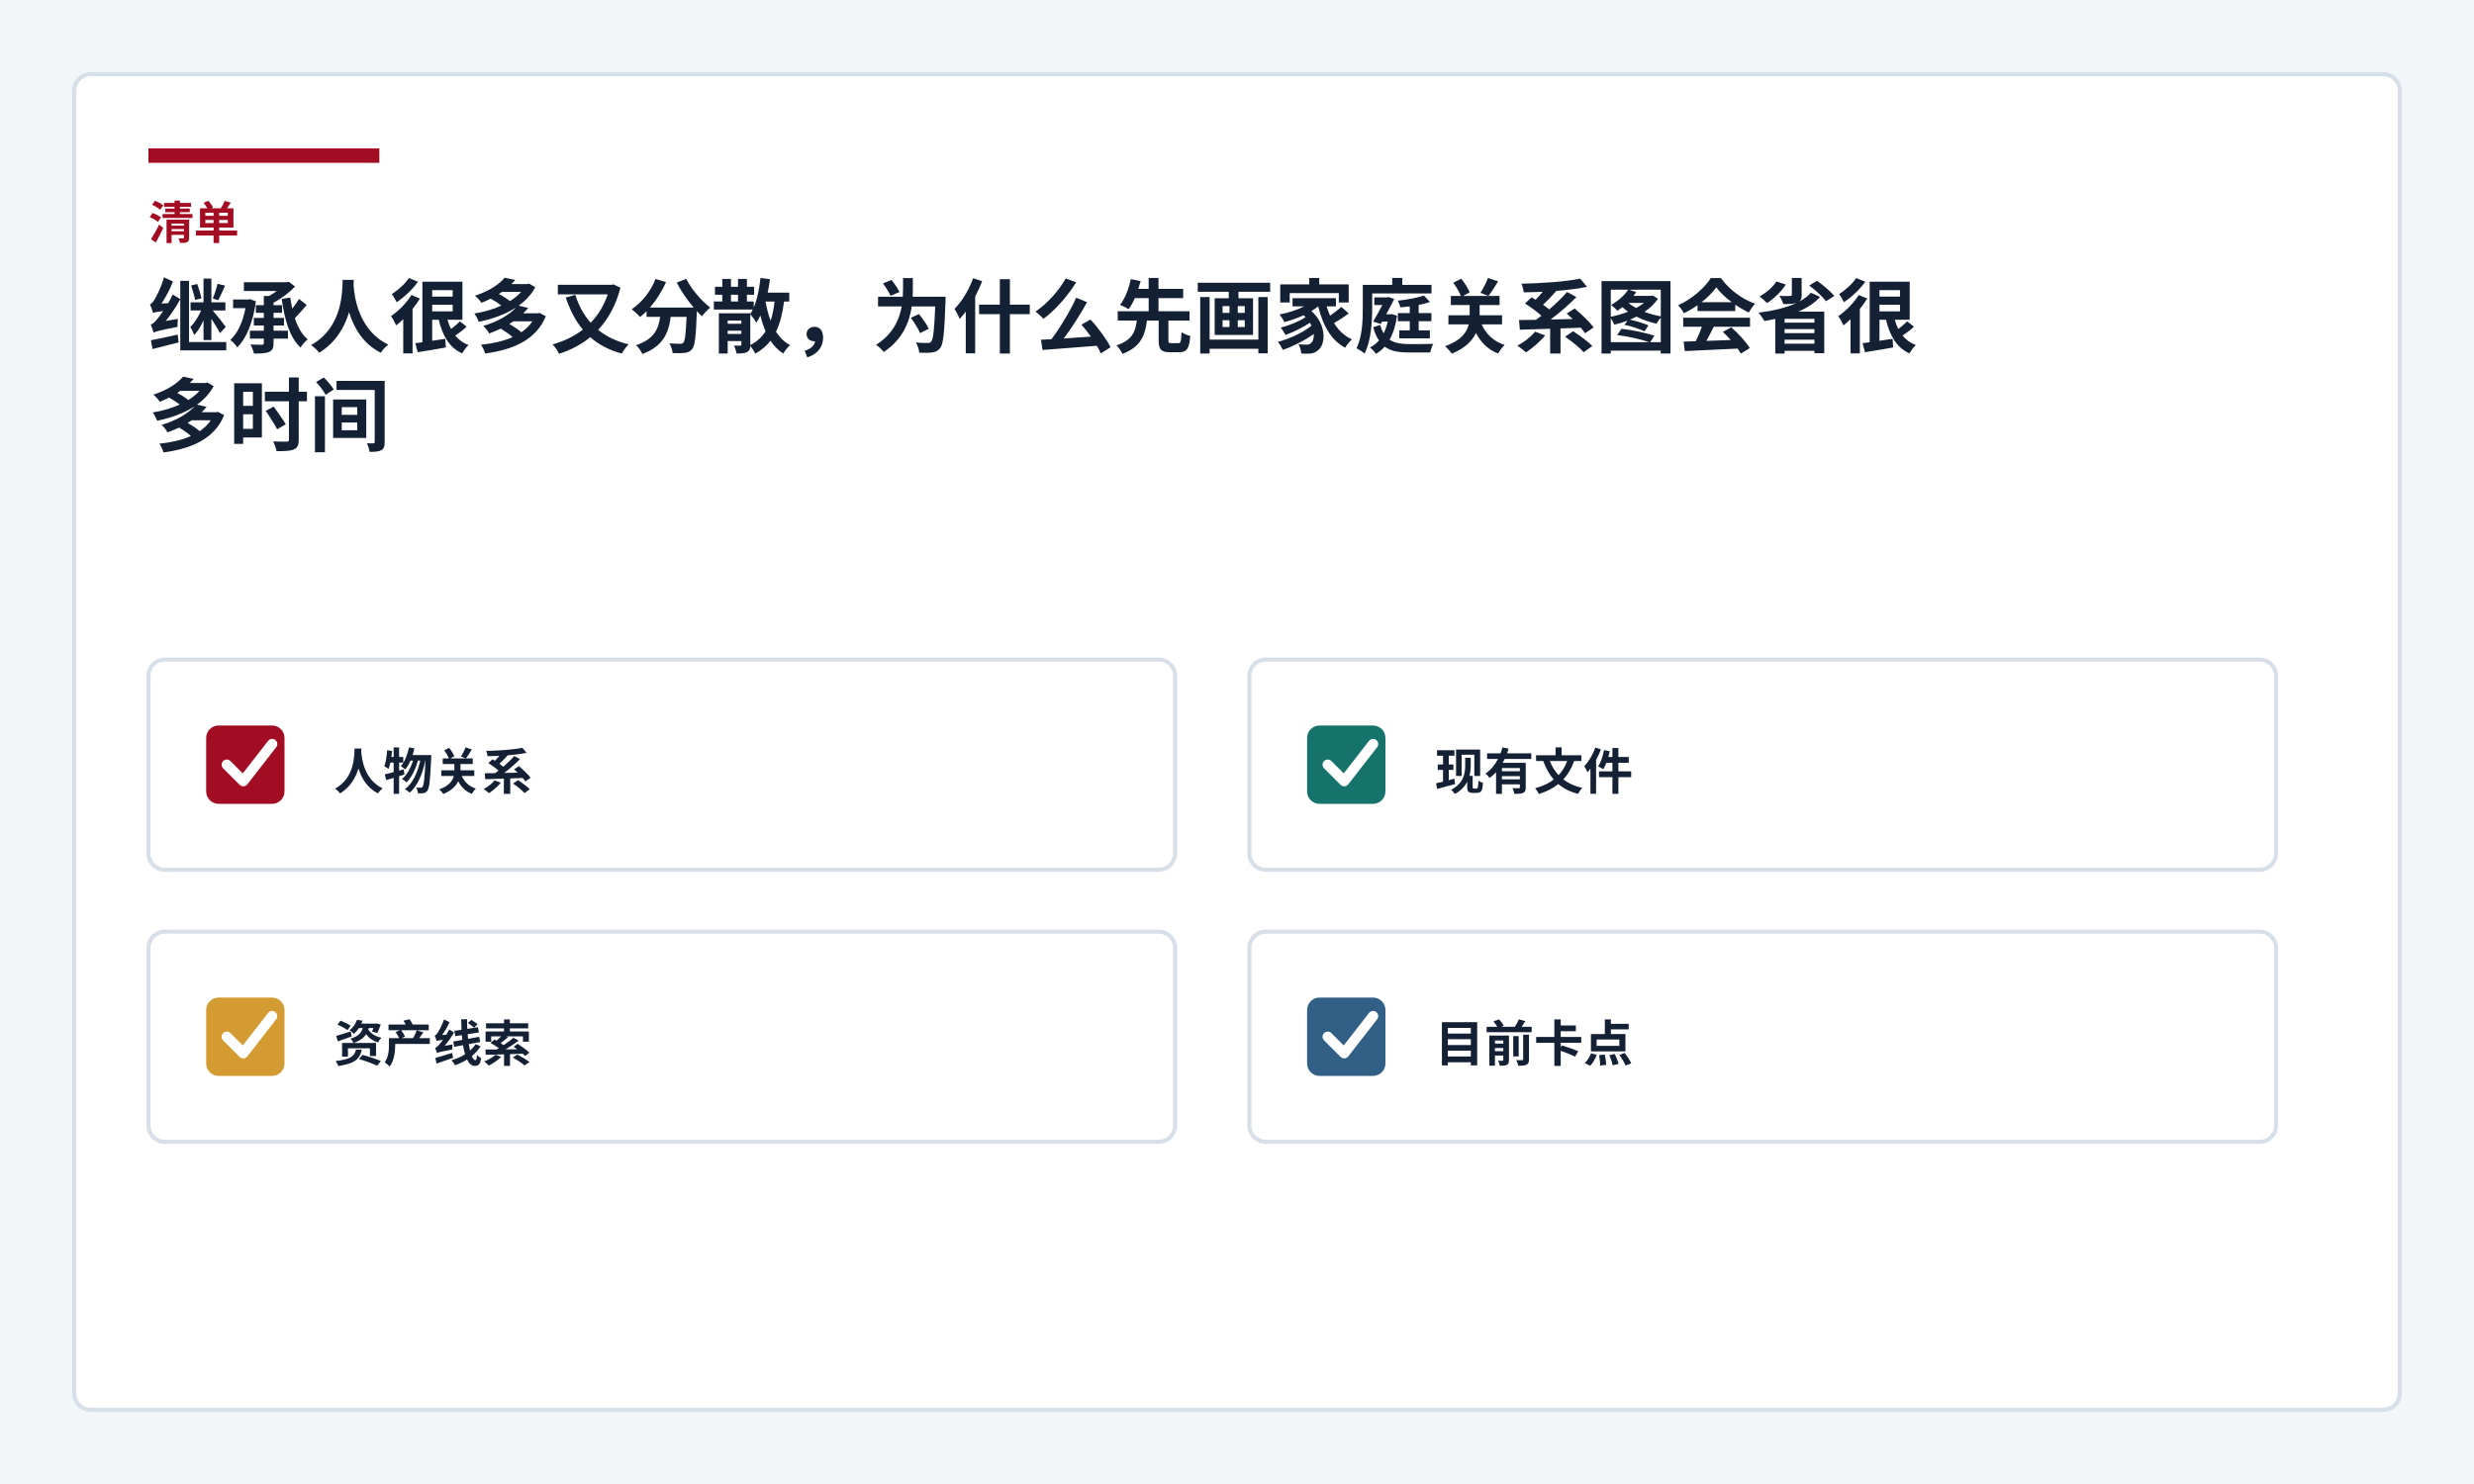
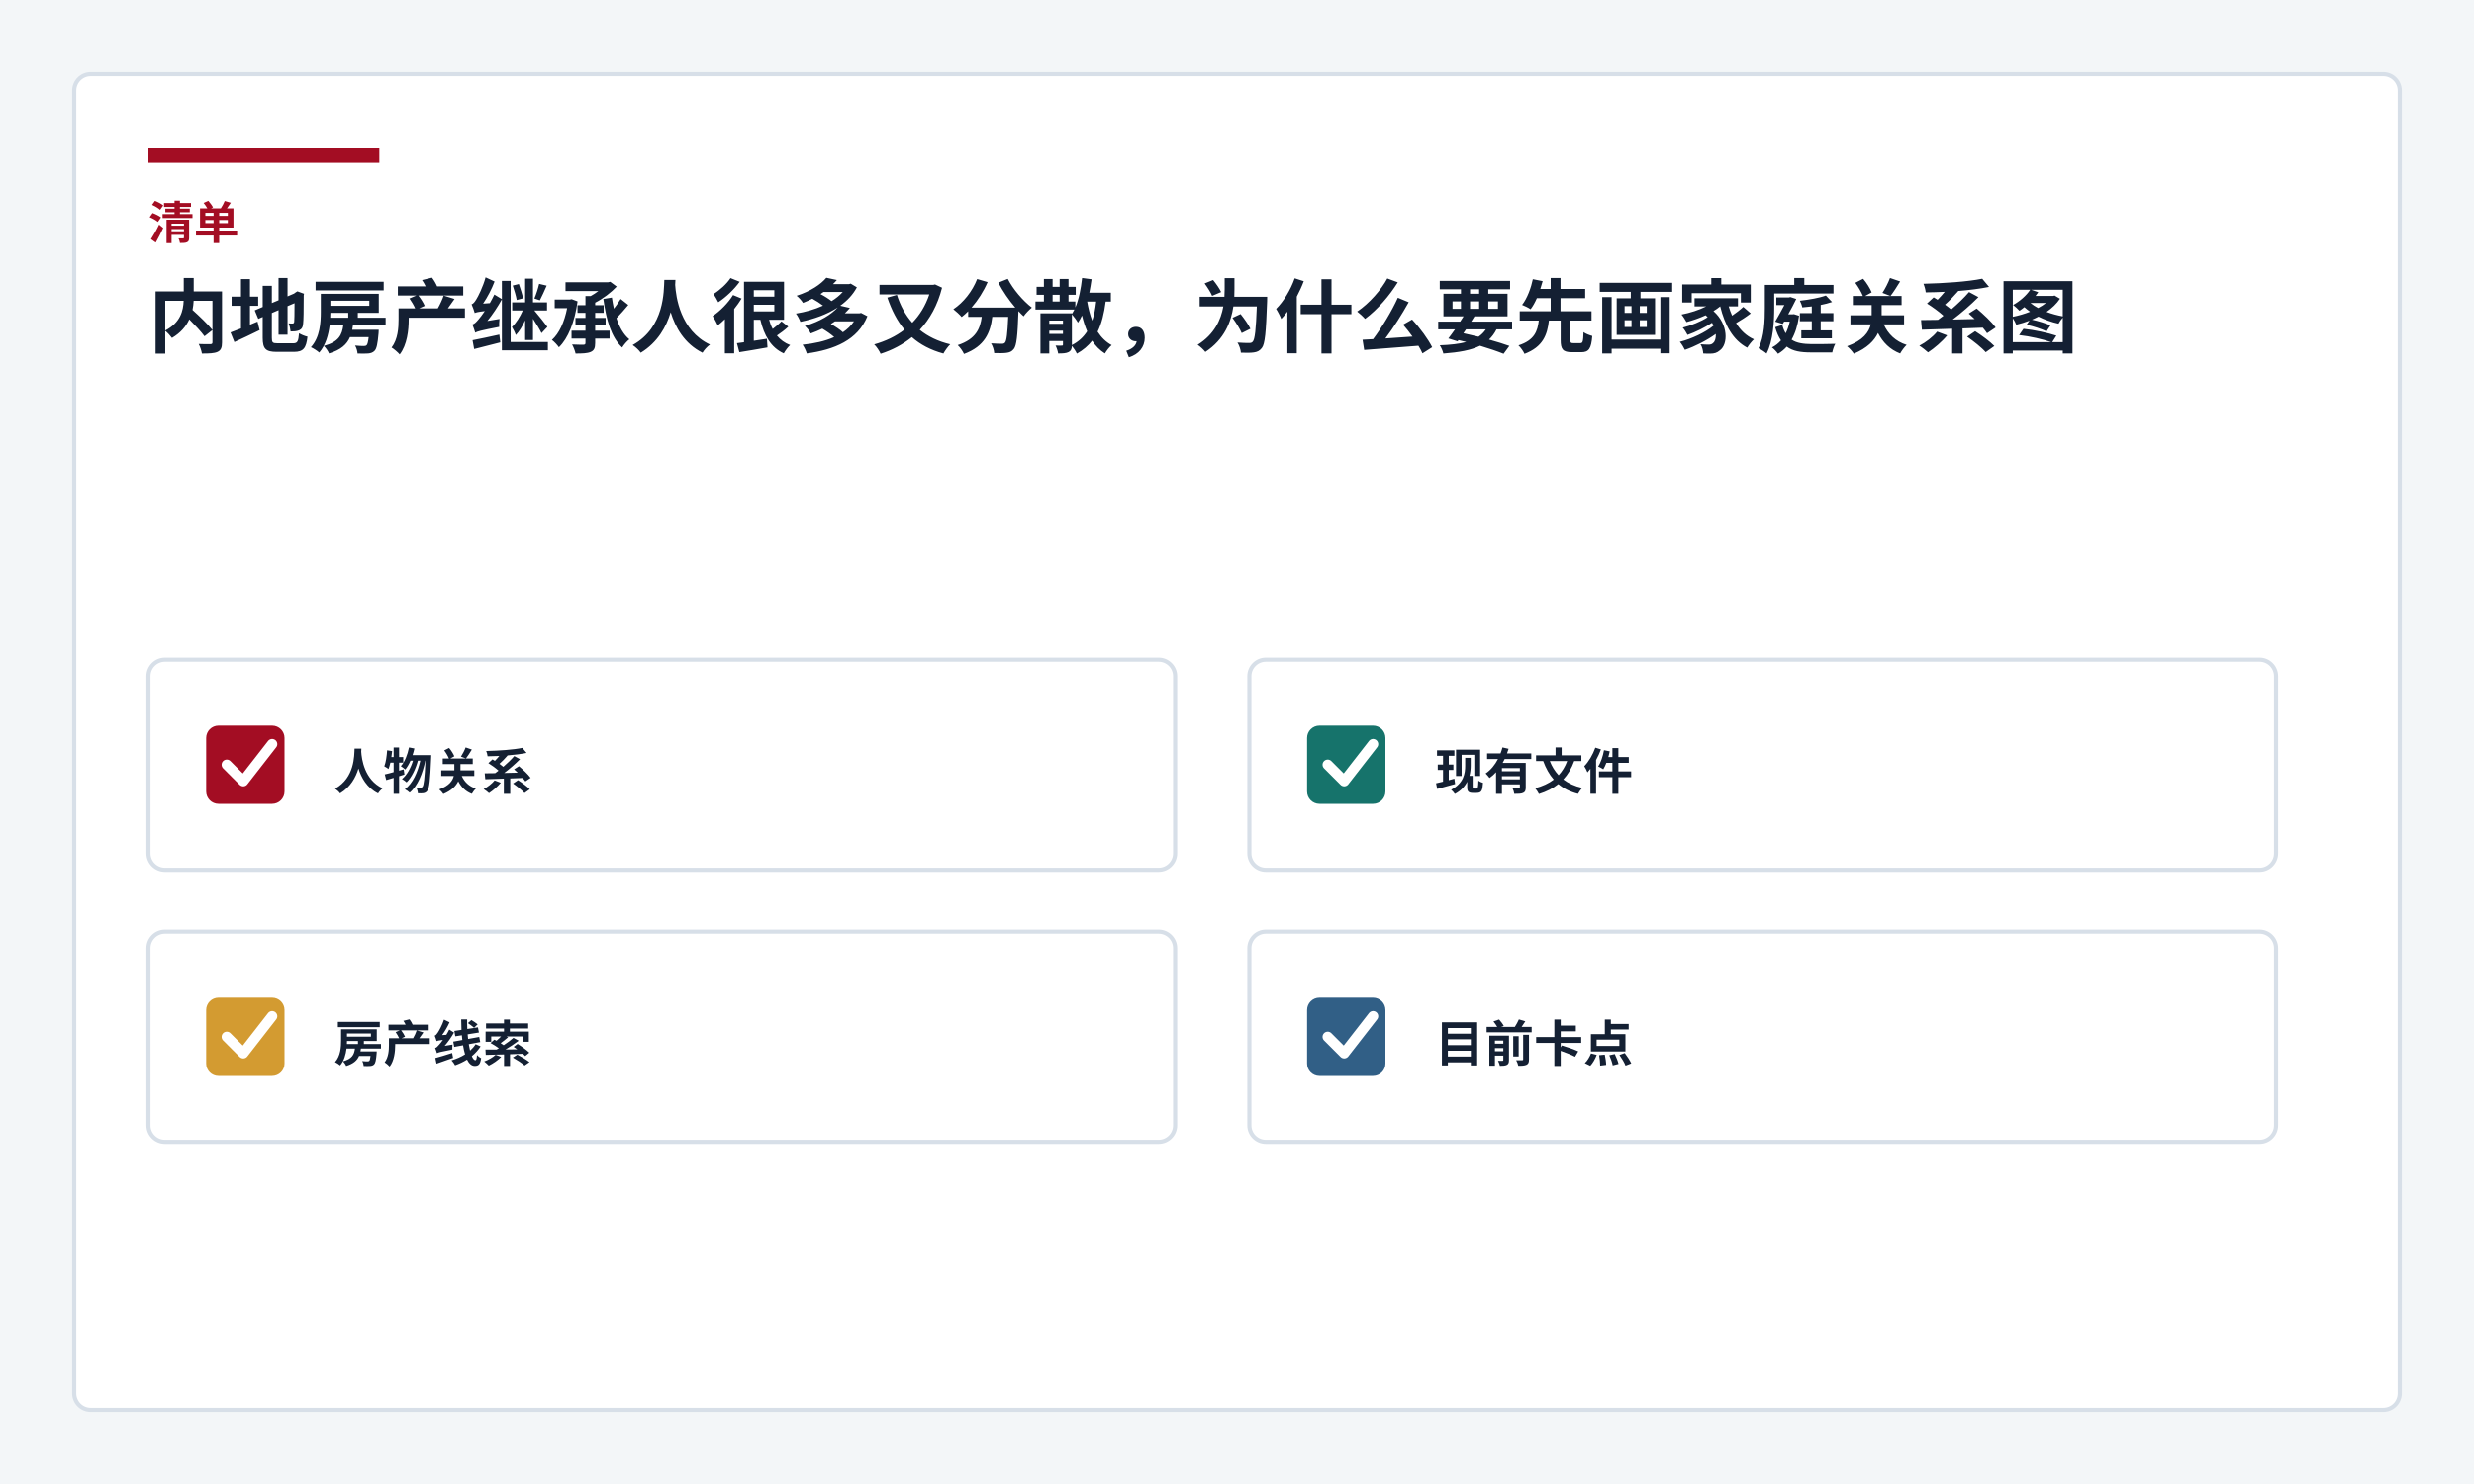
- <svg xmlns="http://www.w3.org/2000/svg" width="1200" height="720" viewBox="0 0 1200 720" role="img" aria-label="继承人很多又分散，为什么先画家庭关系图会省很多时间">
+ <svg xmlns="http://www.w3.org/2000/svg" width="1200" height="720" viewBox="0 0 1200 720" role="img" aria-label="内地房产继承人很多又分散，为什么要先画家庭关系图">
  <style>
      .bg{fill:#f3f6f8}.panel{fill:#fff;stroke:#d7dfe8;stroke-width:2}.ink{fill:#142033}.muted{fill:#52647a}.red{fill:#a30d23}.gold{fill:#d39b31}.teal{fill:#16736b}.blue{fill:#315f86}
      .kicker{font:700 22px -apple-system,BlinkMacSystemFont,"Segoe UI","PingFang TC","Microsoft JhengHei",sans-serif;letter-spacing:0}.title{font:760 39px -apple-system,BlinkMacSystemFont,"Segoe UI","PingFang TC","Microsoft JhengHei",sans-serif;letter-spacing:0}.label{font:700 24px -apple-system,BlinkMacSystemFont,"Segoe UI","PingFang TC","Microsoft JhengHei",sans-serif;letter-spacing:0}.small{font:600 20px -apple-system,BlinkMacSystemFont,"Segoe UI","PingFang TC","Microsoft JhengHei",sans-serif;letter-spacing:0}.num{font:760 22px -apple-system,BlinkMacSystemFont,"Segoe UI",sans-serif;letter-spacing:0}
    </style>
  <rect class="bg" width="1200" height="720" />
  <rect class="panel" x="36" y="36" width="1128" height="648" rx="8" />
  <rect class="red" x="72" y="72" width="112" height="7" />
  <text x="72" y="116" text-anchor="start" class="kicker red">清单</text>
-   <text x="72" y="168" text-anchor="start" class="title ink">继承人很多又分散，为什么先画家庭关系图会省很</text>
-   <text x="72" y="216" text-anchor="start" class="title ink">多时间</text>
+   <text x="72" y="168" text-anchor="start" class="title ink">内地房产继承人很多又分散，为什么要先画家庭关系图</text>
  <rect class="panel" x="72" y="320" width="498" height="102" rx="8" />
  <rect class="red" x="100" y="352" width="38" height="38" rx="6" />
  <path d="M110 371 l8 8 14 -18" fill="none" stroke="#fff" stroke-width="5" stroke-linecap="round" stroke-linejoin="round" />
  <text x="162" y="383" text-anchor="start" class="label ink">人物关系</text>
  <rect class="panel" x="72" y="452" width="498" height="102" rx="8" />
  <rect class="gold" x="100" y="484" width="38" height="38" rx="6" />
  <path d="M110 503 l8 8 14 -18" fill="none" stroke="#fff" stroke-width="5" stroke-linecap="round" stroke-linejoin="round" />
-   <text x="162" y="515" text-anchor="start" class="label ink">资产线索</text>
+   <text x="162" y="515" text-anchor="start" class="label ink">房产线索</text>
  <rect class="panel" x="606" y="320" width="498" height="102" rx="8" />
  <rect class="teal" x="634" y="352" width="38" height="38" rx="6" />
  <path d="M644 371 l8 8 14 -18" fill="none" stroke="#fff" stroke-width="5" stroke-linecap="round" stroke-linejoin="round" />
  <text x="696" y="383" text-anchor="start" class="label ink">现有文件</text>
  <rect class="panel" x="606" y="452" width="498" height="102" rx="8" />
  <rect class="blue" x="634" y="484" width="38" height="38" rx="6" />
  <path d="M644 503 l8 8 14 -18" fill="none" stroke="#fff" stroke-width="5" stroke-linecap="round" stroke-linejoin="round" />
  <text x="696" y="515" text-anchor="start" class="label ink">目前卡点</text>
</svg>
